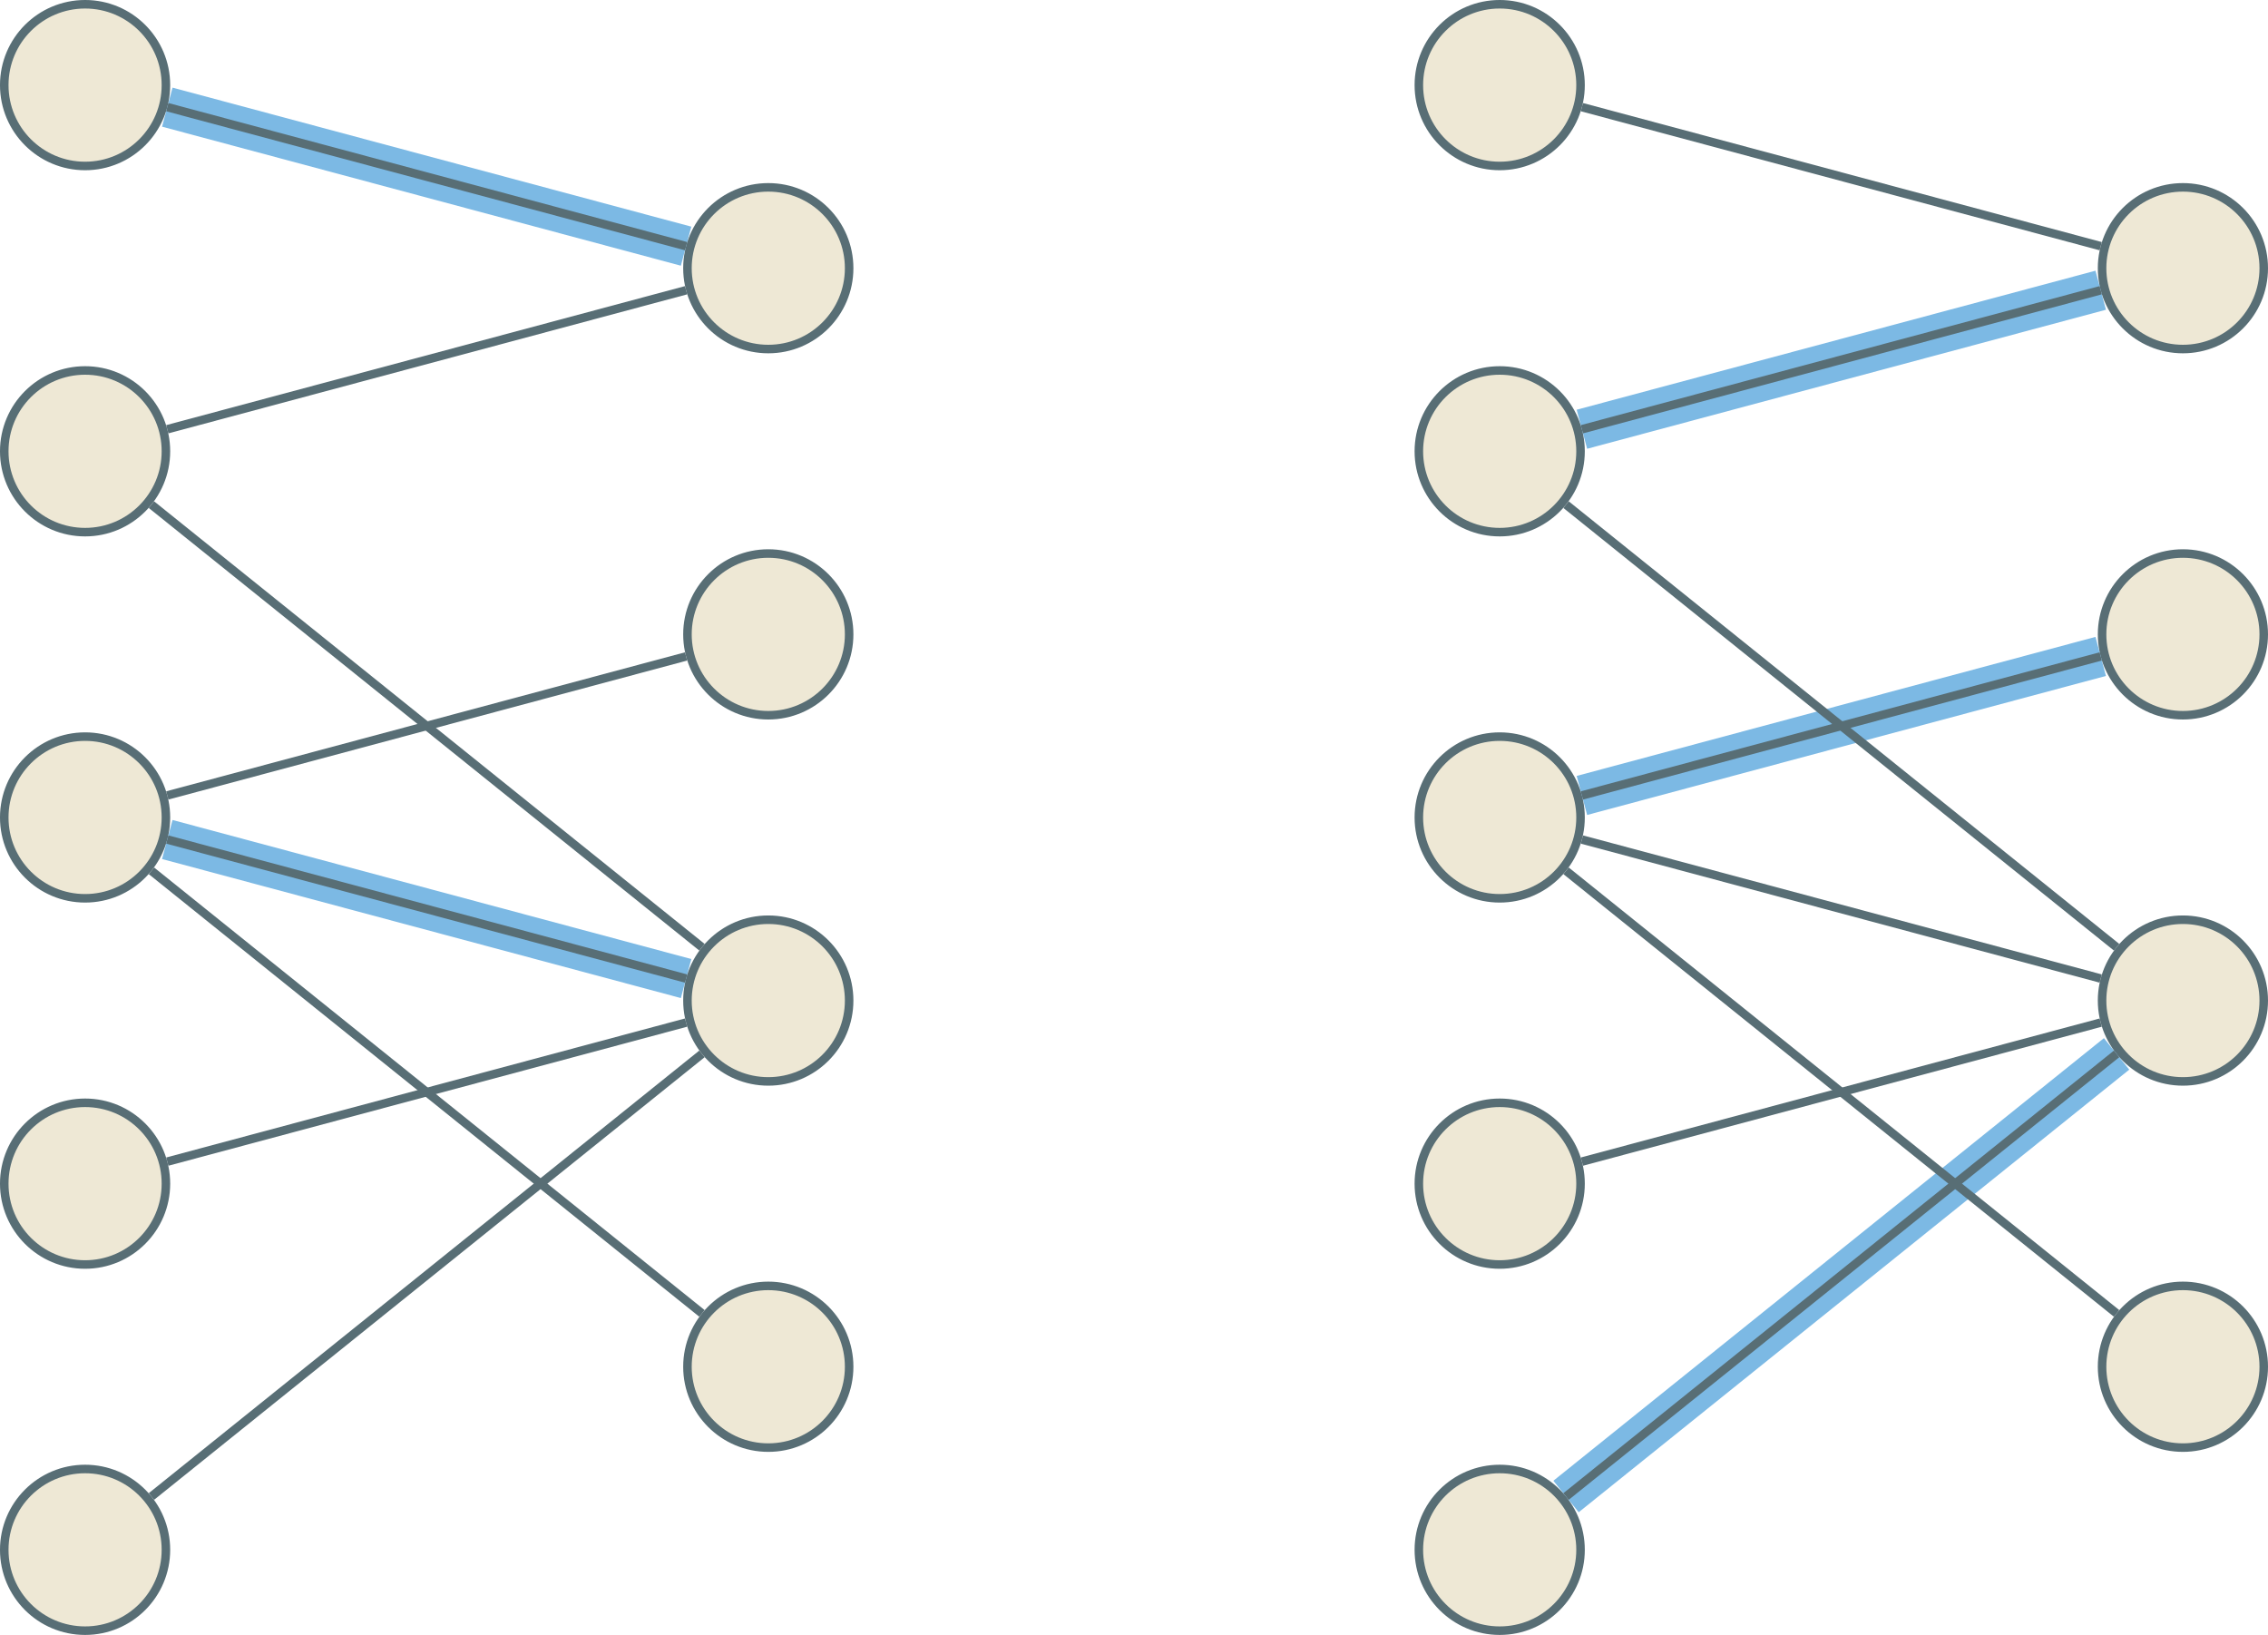
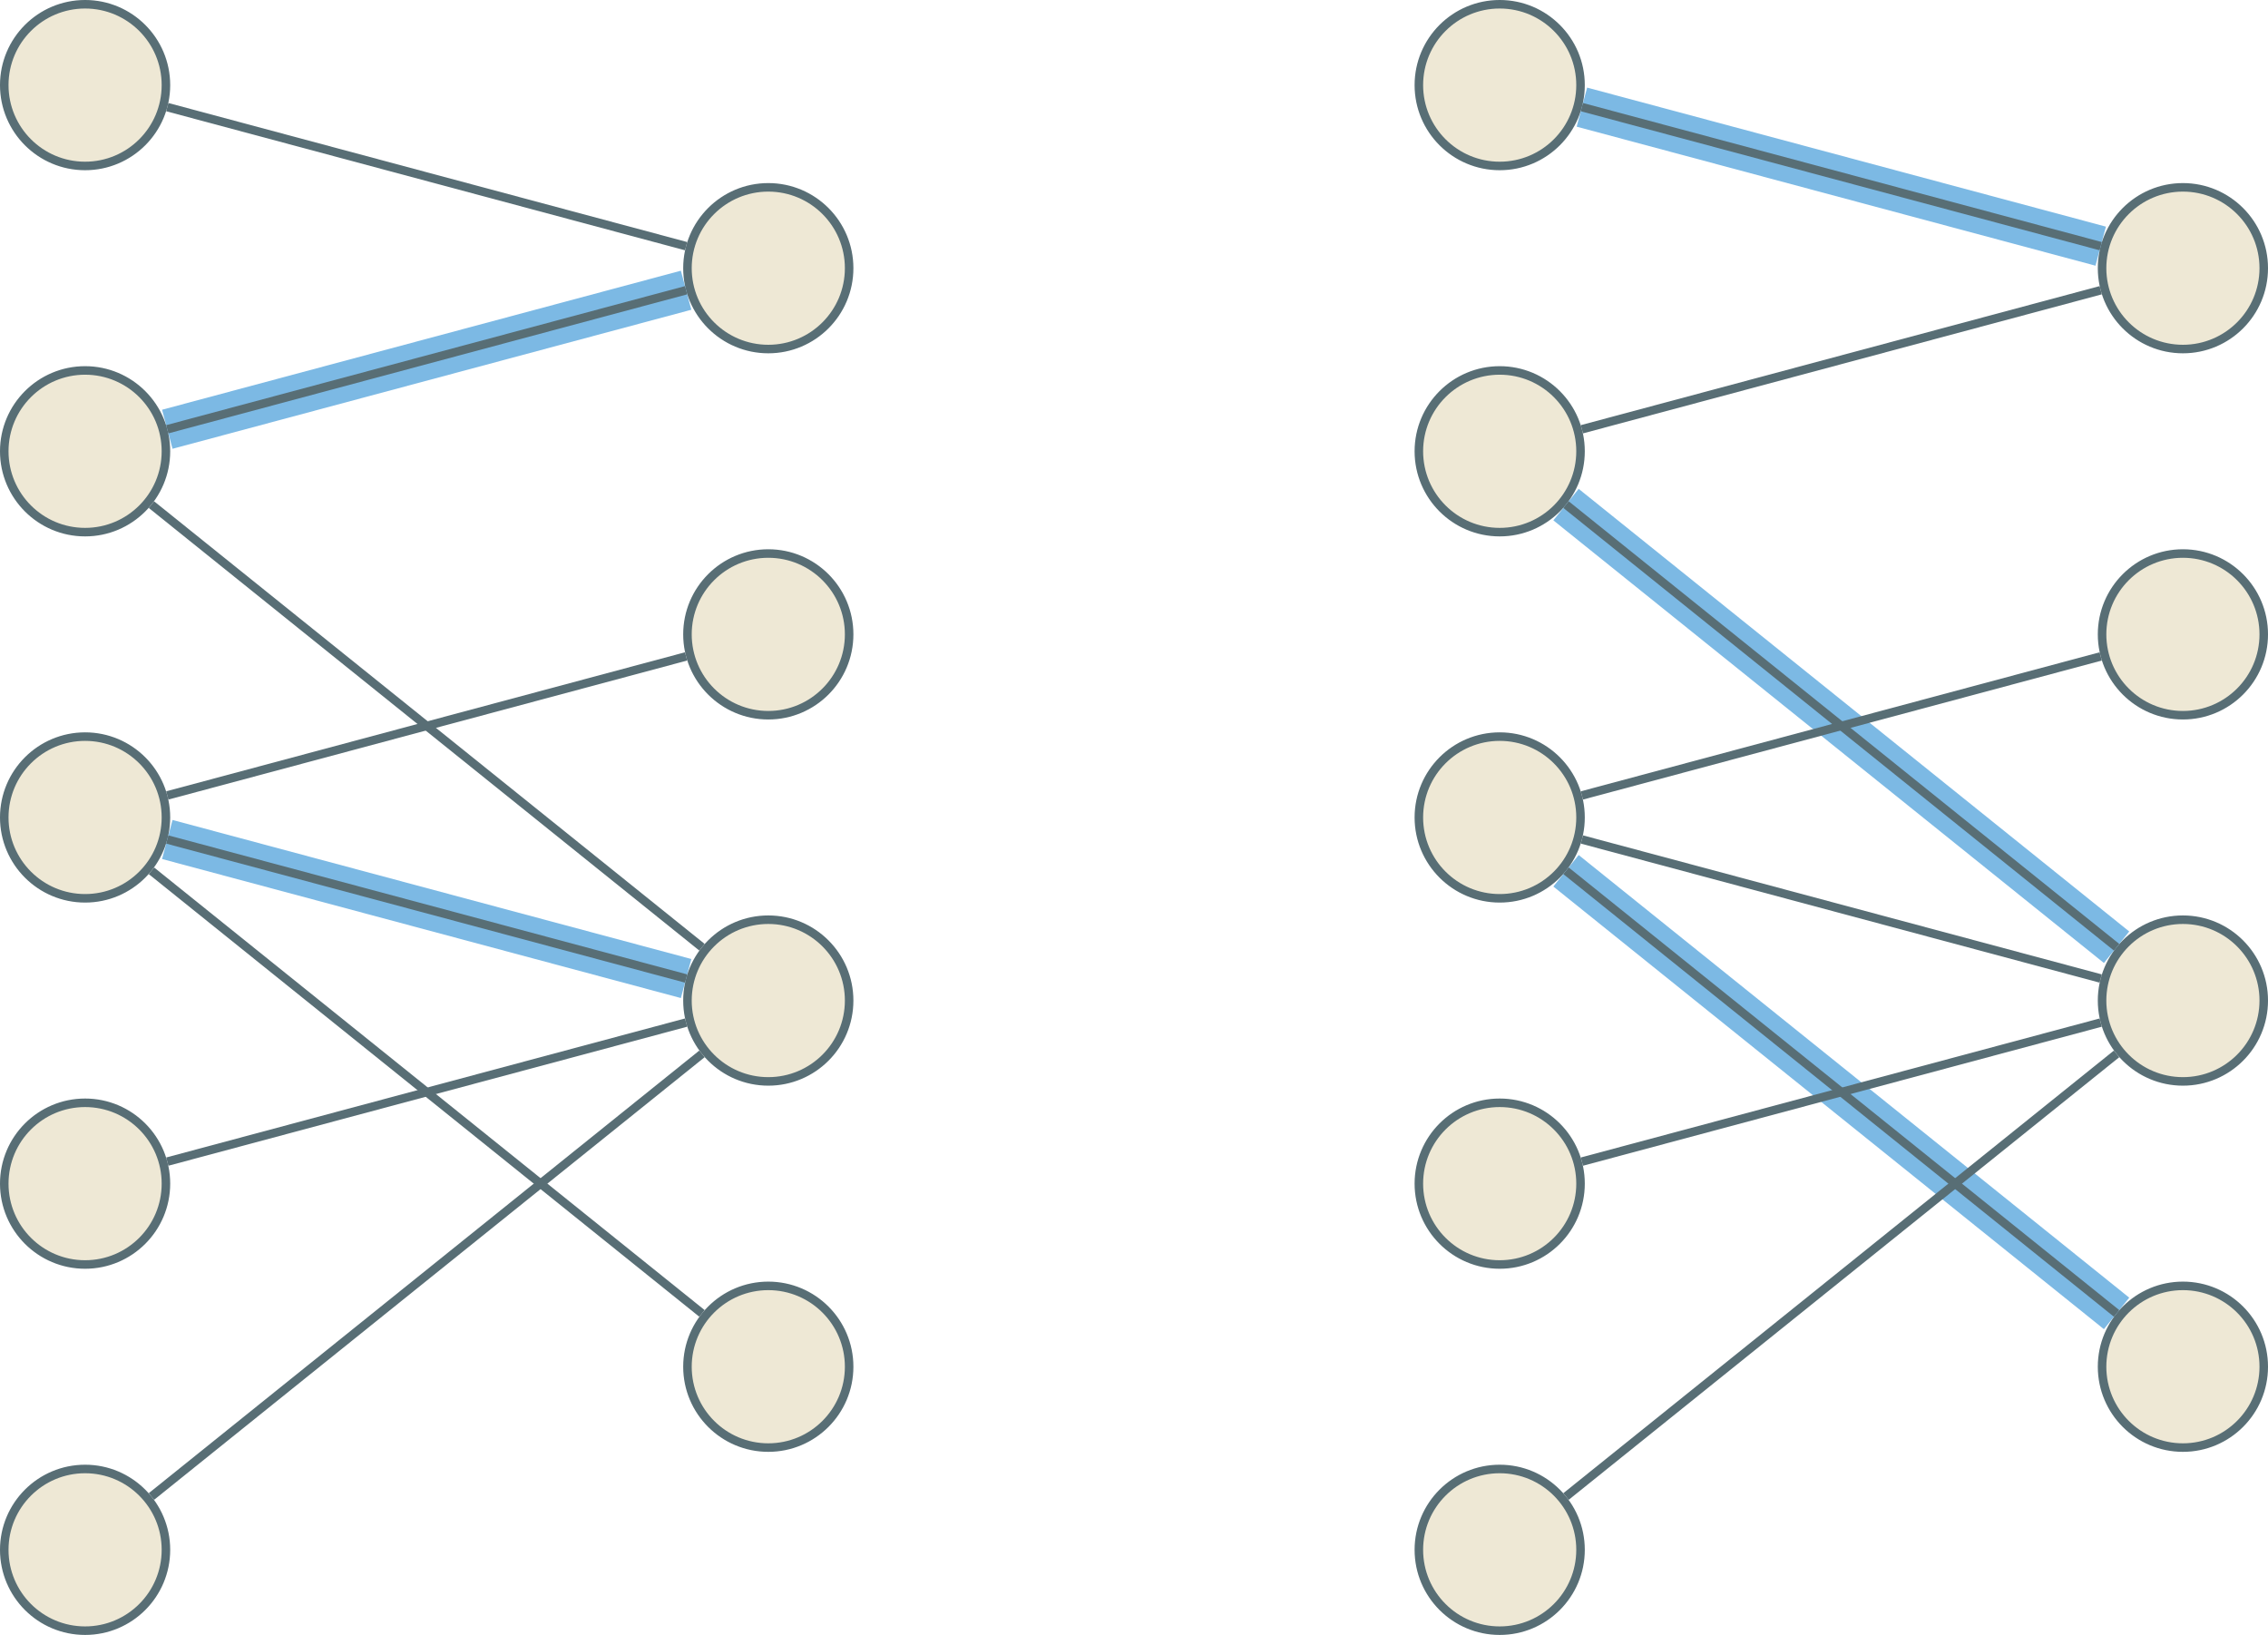
- <svg xmlns="http://www.w3.org/2000/svg" width="318.133pt" height="229.301pt" viewBox="0 0 318.133 229.301" version="1.1" id="svg82">
-   <defs id="defs86" />
-   <g id="g285" transform="translate(-349.7538,-202.0546)">
-     <path fill-rule="nonzero" fill="#eee8d5" fill-opacity="1" stroke-width="1.196" stroke-linecap="butt" stroke-linejoin="miter" stroke="#586e75" stroke-opacity="1" stroke-miterlimit="10" d="m 11.337,-1.875e-4 c 0,6.262 -5.074,11.34 -11.336,11.34 -6.266,0 -11.34,-5.078 -11.34,-11.34 0,-6.262 5.074,-11.34 11.34,-11.34 6.262,0 11.336,5.078 11.336,11.34 z m 0,0" transform="matrix(1,0,0,-1,361.69,213.992)" id="path4" />
-     <path fill-rule="nonzero" fill="#eee8d5" fill-opacity="1" stroke-width="1.196" stroke-linecap="butt" stroke-linejoin="miter" stroke="#586e75" stroke-opacity="1" stroke-miterlimit="10" d="m 107.173,-25.68 c 0,6.266 -5.078,11.34 -11.34,11.34 -6.262,0 -11.34,-5.074 -11.34,-11.34 0,-6.262 5.078,-11.336 11.34,-11.336 6.262,0 11.34,5.074 11.34,11.336 z m 0,0" transform="matrix(1,0,0,-1,361.69,213.992)" id="path6" />
-     <path fill-rule="nonzero" fill="#eee8d5" fill-opacity="1" stroke-width="1.196" stroke-linecap="butt" stroke-linejoin="miter" stroke="#586e75" stroke-opacity="1" stroke-miterlimit="10" d="m 11.337,-51.356 c 0,6.262 -5.074,11.336 -11.336,11.336 -6.266,0 -11.34,-5.074 -11.34,-11.336 0,-6.262 5.074,-11.34 11.34,-11.34 6.262,0 11.336,5.078 11.336,11.34 z m 0,0" transform="matrix(1,0,0,-1,361.69,213.992)" id="path8" />
-     <path fill-rule="nonzero" fill="#eee8d5" fill-opacity="1" stroke-width="1.196" stroke-linecap="butt" stroke-linejoin="miter" stroke="#586e75" stroke-opacity="1" stroke-miterlimit="10" d="m 107.173,-77.035 c 0,6.262 -5.078,11.34 -11.34,11.34 -6.262,0 -11.34,-5.078 -11.34,-11.34 0,-6.262 5.078,-11.34 11.34,-11.34 6.262,0 11.34,5.078 11.34,11.34 z m 0,0" transform="matrix(1,0,0,-1,361.69,213.992)" id="path10" />
-     <path fill-rule="nonzero" fill="#eee8d5" fill-opacity="1" stroke-width="1.196" stroke-linecap="butt" stroke-linejoin="miter" stroke="#586e75" stroke-opacity="1" stroke-miterlimit="10" d="m 11.337,-102.715 c 0,6.262 -5.074,11.34 -11.336,11.34 -6.266,0 -11.34,-5.078 -11.34,-11.34 0,-6.262 5.074,-11.336 11.34,-11.336 6.262,0 11.336,5.074 11.336,11.336 z m 0,0" transform="matrix(1,0,0,-1,361.69,213.992)" id="path12" />
-     <path fill-rule="nonzero" fill="#eee8d5" fill-opacity="1" stroke-width="1.196" stroke-linecap="butt" stroke-linejoin="miter" stroke="#586e75" stroke-opacity="1" stroke-miterlimit="10" d="m 107.173,-128.391 c 0,6.262 -5.078,11.336 -11.34,11.336 -6.262,0 -11.34,-5.074 -11.34,-11.336 0,-6.266 5.078,-11.34 11.34,-11.34 6.262,0 11.34,5.074 11.34,11.34 z m 0,0" transform="matrix(1,0,0,-1,361.69,213.992)" id="path14" />
-     <path fill-rule="nonzero" fill="#eee8d5" fill-opacity="1" stroke-width="1.196" stroke-linecap="butt" stroke-linejoin="miter" stroke="#586e75" stroke-opacity="1" stroke-miterlimit="10" d="m 11.337,-154.071 c 0,6.262 -5.074,11.34 -11.336,11.34 -6.266,0 -11.34,-5.078 -11.34,-11.34 0,-6.262 5.074,-11.34 11.34,-11.34 6.262,0 11.336,5.078 11.336,11.34 z m 0,0" transform="matrix(1,0,0,-1,361.69,213.992)" id="path16" />
-     <path fill-rule="nonzero" fill="#eee8d5" fill-opacity="1" stroke-width="1.196" stroke-linecap="butt" stroke-linejoin="miter" stroke="#586e75" stroke-opacity="1" stroke-miterlimit="10" d="m 107.173,-179.75 c 0,6.262 -5.078,11.34 -11.34,11.34 -6.262,0 -11.34,-5.078 -11.34,-11.34 0,-6.262 5.078,-11.34 11.34,-11.34 6.262,0 11.34,5.078 11.34,11.34 z m 0,0" transform="matrix(1,0,0,-1,361.69,213.992)" id="path18" />
-     <path fill-rule="nonzero" fill="#eee8d5" fill-opacity="1" stroke-width="1.196" stroke-linecap="butt" stroke-linejoin="miter" stroke="#586e75" stroke-opacity="1" stroke-miterlimit="10" d="m 11.337,-205.426 c 0,6.262 -5.074,11.336 -11.336,11.336 -6.266,0 -11.34,-5.074 -11.34,-11.336 0,-6.266 5.074,-11.34 11.34,-11.34 6.262,0 11.336,5.074 11.336,11.34 z m 0,0" transform="matrix(1,0,0,-1,361.69,213.992)" id="path20" />
-     <path fill="none" stroke-width="5.669" stroke-linecap="butt" stroke-linejoin="miter" stroke="#268bd2" stroke-opacity="0.6" stroke-miterlimit="10" d="m 11.529,-3.09 72.773,-19.5" transform="matrix(1,0,0,-1,361.69,213.992)" id="path22" />
-     <path fill="none" stroke-width="5.669" stroke-linecap="butt" stroke-linejoin="miter" stroke="#268bd2" stroke-opacity="0.6" stroke-miterlimit="10" d="m 11.529,-105.805 72.773,-19.5" transform="matrix(1,0,0,-1,361.69,213.992)" id="path24" />
-     <path fill="none" stroke-width="1.196" stroke-linecap="butt" stroke-linejoin="miter" stroke="#586e75" stroke-opacity="1" stroke-miterlimit="10" d="m 11.529,-3.09 72.773,-19.5" transform="matrix(1,0,0,-1,361.69,213.992)" id="path26" />
-     <path fill="none" stroke-width="1.196" stroke-linecap="butt" stroke-linejoin="miter" stroke="#586e75" stroke-opacity="1" stroke-miterlimit="10" d="m 11.529,-48.266 72.773,19.5" transform="matrix(1,0,0,-1,361.69,213.992)" id="path28" />
-     <path fill="none" stroke-width="1.196" stroke-linecap="butt" stroke-linejoin="miter" stroke="#586e75" stroke-opacity="1" stroke-miterlimit="10" d="M 9.302,-58.836 86.529,-120.914" transform="matrix(1,0,0,-1,361.69,213.992)" id="path30" />
-     <path fill="none" stroke-width="1.196" stroke-linecap="butt" stroke-linejoin="miter" stroke="#586e75" stroke-opacity="1" stroke-miterlimit="10" d="m 11.529,-99.625 72.773,19.5" transform="matrix(1,0,0,-1,361.69,213.992)" id="path32" />
-     <path fill="none" stroke-width="1.196" stroke-linecap="butt" stroke-linejoin="miter" stroke="#586e75" stroke-opacity="1" stroke-miterlimit="10" d="m 11.529,-105.805 72.773,-19.5" transform="matrix(1,0,0,-1,361.69,213.992)" id="path34" />
-     <path fill="none" stroke-width="1.196" stroke-linecap="butt" stroke-linejoin="miter" stroke="#586e75" stroke-opacity="1" stroke-miterlimit="10" d="M 9.302,-110.192 86.529,-172.27" transform="matrix(1,0,0,-1,361.69,213.992)" id="path36" />
-     <path fill="none" stroke-width="1.196" stroke-linecap="butt" stroke-linejoin="miter" stroke="#586e75" stroke-opacity="1" stroke-miterlimit="10" d="m 11.529,-150.981 72.773,19.5" transform="matrix(1,0,0,-1,361.69,213.992)" id="path38" />
-     <path fill="none" stroke-width="1.196" stroke-linecap="butt" stroke-linejoin="miter" stroke="#586e75" stroke-opacity="1" stroke-miterlimit="10" d="m 9.302,-197.949 77.227,62.078" transform="matrix(1,0,0,-1,361.69,213.992)" id="path40" />
-     <path fill-rule="nonzero" fill="#eee8d5" fill-opacity="1" stroke-width="1.196" stroke-linecap="butt" stroke-linejoin="miter" stroke="#586e75" stroke-opacity="1" stroke-miterlimit="10" d="m 209.767,-1.875e-4 c 0,6.262 -5.078,11.34 -11.34,11.34 -6.262,0 -11.34,-5.078 -11.34,-11.34 0,-6.262 5.078,-11.34 11.34,-11.34 6.262,0 11.34,5.078 11.34,11.34 z m 0,0" transform="matrix(1,0,0,-1,361.69,213.992)" id="path42" />
-     <path fill-rule="nonzero" fill="#eee8d5" fill-opacity="1" stroke-width="1.196" stroke-linecap="butt" stroke-linejoin="miter" stroke="#586e75" stroke-opacity="1" stroke-miterlimit="10" d="m 305.599,-25.68 c 0,6.266 -5.074,11.34 -11.34,11.34 -6.262,0 -11.336,-5.074 -11.336,-11.34 0,-6.262 5.074,-11.336 11.336,-11.336 6.266,0 11.34,5.074 11.34,11.336 z m 0,0" transform="matrix(1,0,0,-1,361.69,213.992)" id="path44" />
-     <path fill-rule="nonzero" fill="#eee8d5" fill-opacity="1" stroke-width="1.196" stroke-linecap="butt" stroke-linejoin="miter" stroke="#586e75" stroke-opacity="1" stroke-miterlimit="10" d="m 209.767,-51.356 c 0,6.262 -5.078,11.336 -11.34,11.336 -6.262,0 -11.34,-5.074 -11.34,-11.336 0,-6.262 5.078,-11.34 11.34,-11.34 6.262,0 11.34,5.078 11.34,11.34 z m 0,0" transform="matrix(1,0,0,-1,361.69,213.992)" id="path46" />
-     <path fill-rule="nonzero" fill="#eee8d5" fill-opacity="1" stroke-width="1.196" stroke-linecap="butt" stroke-linejoin="miter" stroke="#586e75" stroke-opacity="1" stroke-miterlimit="10" d="m 305.599,-77.035 c 0,6.262 -5.074,11.34 -11.34,11.34 -6.262,0 -11.336,-5.078 -11.336,-11.34 0,-6.262 5.074,-11.34 11.336,-11.34 6.266,0 11.34,5.078 11.34,11.34 z m 0,0" transform="matrix(1,0,0,-1,361.69,213.992)" id="path48" />
-     <path fill-rule="nonzero" fill="#eee8d5" fill-opacity="1" stroke-width="1.196" stroke-linecap="butt" stroke-linejoin="miter" stroke="#586e75" stroke-opacity="1" stroke-miterlimit="10" d="m 209.767,-102.715 c 0,6.262 -5.078,11.34 -11.34,11.34 -6.262,0 -11.34,-5.078 -11.34,-11.34 0,-6.262 5.078,-11.336 11.34,-11.336 6.262,0 11.34,5.074 11.34,11.336 z m 0,0" transform="matrix(1,0,0,-1,361.69,213.992)" id="path50" />
-     <path fill-rule="nonzero" fill="#eee8d5" fill-opacity="1" stroke-width="1.196" stroke-linecap="butt" stroke-linejoin="miter" stroke="#586e75" stroke-opacity="1" stroke-miterlimit="10" d="m 305.599,-128.391 c 0,6.262 -5.074,11.336 -11.34,11.336 -6.262,0 -11.336,-5.074 -11.336,-11.336 0,-6.266 5.074,-11.34 11.336,-11.34 6.266,0 11.34,5.074 11.34,11.34 z m 0,0" transform="matrix(1,0,0,-1,361.69,213.992)" id="path52" />
-     <path fill-rule="nonzero" fill="#eee8d5" fill-opacity="1" stroke-width="1.196" stroke-linecap="butt" stroke-linejoin="miter" stroke="#586e75" stroke-opacity="1" stroke-miterlimit="10" d="m 209.767,-154.071 c 0,6.262 -5.078,11.34 -11.34,11.34 -6.262,0 -11.34,-5.078 -11.34,-11.34 0,-6.262 5.078,-11.34 11.34,-11.34 6.262,0 11.34,5.078 11.34,11.34 z m 0,0" transform="matrix(1,0,0,-1,361.69,213.992)" id="path54" />
-     <path fill-rule="nonzero" fill="#eee8d5" fill-opacity="1" stroke-width="1.196" stroke-linecap="butt" stroke-linejoin="miter" stroke="#586e75" stroke-opacity="1" stroke-miterlimit="10" d="m 305.599,-179.75 c 0,6.262 -5.074,11.34 -11.34,11.34 -6.262,0 -11.336,-5.078 -11.336,-11.34 0,-6.262 5.074,-11.34 11.336,-11.34 6.266,0 11.34,5.078 11.34,11.34 z m 0,0" transform="matrix(1,0,0,-1,361.69,213.992)" id="path56" />
-     <path fill-rule="nonzero" fill="#eee8d5" fill-opacity="1" stroke-width="1.196" stroke-linecap="butt" stroke-linejoin="miter" stroke="#586e75" stroke-opacity="1" stroke-miterlimit="10" d="m 209.767,-205.426 c 0,6.262 -5.078,11.336 -11.34,11.336 -6.262,0 -11.34,-5.074 -11.34,-11.336 0,-6.266 5.078,-11.34 11.34,-11.34 6.262,0 11.34,5.074 11.34,11.34 z m 0,0" transform="matrix(1,0,0,-1,361.69,213.992)" id="path58" />
-     <path fill="none" stroke-width="5.669" stroke-linecap="butt" stroke-linejoin="miter" stroke="#268bd2" stroke-opacity="0.6" stroke-miterlimit="10" d="m 209.958,-48.266 72.773,19.5" transform="matrix(1,0,0,-1,361.69,213.992)" id="path60" />
-     <path fill="none" stroke-width="5.669" stroke-linecap="butt" stroke-linejoin="miter" stroke="#268bd2" stroke-opacity="0.6" stroke-miterlimit="10" d="m 209.958,-99.625 72.773,19.5" transform="matrix(1,0,0,-1,361.69,213.992)" id="path62" />
-     <path fill="none" stroke-width="5.669" stroke-linecap="butt" stroke-linejoin="miter" stroke="#268bd2" stroke-opacity="0.6" stroke-miterlimit="10" d="m 207.732,-197.949 77.227,62.078" transform="matrix(1,0,0,-1,361.69,213.992)" id="path64" />
-     <path fill="none" stroke-width="1.196" stroke-linecap="butt" stroke-linejoin="miter" stroke="#586e75" stroke-opacity="1" stroke-miterlimit="10" d="m 209.958,-3.09 72.773,-19.5" transform="matrix(1,0,0,-1,361.69,213.992)" id="path66" />
-     <path fill="none" stroke-width="1.196" stroke-linecap="butt" stroke-linejoin="miter" stroke="#586e75" stroke-opacity="1" stroke-miterlimit="10" d="m 209.958,-48.266 72.773,19.5" transform="matrix(1,0,0,-1,361.69,213.992)" id="path68" />
-     <path fill="none" stroke-width="1.196" stroke-linecap="butt" stroke-linejoin="miter" stroke="#586e75" stroke-opacity="1" stroke-miterlimit="10" d="m 207.732,-58.836 77.227,-62.078" transform="matrix(1,0,0,-1,361.69,213.992)" id="path70" />
-     <path fill="none" stroke-width="1.196" stroke-linecap="butt" stroke-linejoin="miter" stroke="#586e75" stroke-opacity="1" stroke-miterlimit="10" d="m 209.958,-99.625 72.773,19.5" transform="matrix(1,0,0,-1,361.69,213.992)" id="path72" />
-     <path fill="none" stroke-width="1.196" stroke-linecap="butt" stroke-linejoin="miter" stroke="#586e75" stroke-opacity="1" stroke-miterlimit="10" d="m 209.958,-105.805 72.773,-19.5" transform="matrix(1,0,0,-1,361.69,213.992)" id="path74" />
-     <path fill="none" stroke-width="1.196" stroke-linecap="butt" stroke-linejoin="miter" stroke="#586e75" stroke-opacity="1" stroke-miterlimit="10" d="m 207.732,-110.192 77.227,-62.078" transform="matrix(1,0,0,-1,361.69,213.992)" id="path76" />
-     <path fill="none" stroke-width="1.196" stroke-linecap="butt" stroke-linejoin="miter" stroke="#586e75" stroke-opacity="1" stroke-miterlimit="10" d="m 209.958,-150.981 72.773,19.5" transform="matrix(1,0,0,-1,361.69,213.992)" id="path78" />
-     <path fill="none" stroke-width="1.196" stroke-linecap="butt" stroke-linejoin="miter" stroke="#586e75" stroke-opacity="1" stroke-miterlimit="10" d="m 207.732,-197.949 77.227,62.078" transform="matrix(1,0,0,-1,361.69,213.992)" id="path80" />
+ <svg xmlns="http://www.w3.org/2000/svg" version="1.1" id="svg1" width="424.178" height="305.735" viewBox="0 0 424.178 305.735">
+   <defs id="defs1" />
+   <g id="g1" transform="translate(-195.914,-95.99931)">
+     <g id="g40">
+       <path id="path2" d="M 11.339,0 C 11.339,6.262 6.262,11.339 0,11.339 -6.262,11.339 -11.339,6.262 -11.339,0 c 0,-6.262 5.076,-11.339 11.339,-11.339 6.262,0 11.339,5.076 11.339,11.339 z" style="fill:#eee8d5;fill-opacity:1;fill-rule:nonzero;stroke:#586e75;stroke-width:1.196;stroke-linecap:butt;stroke-linejoin:miter;stroke-miterlimit:10;stroke-dasharray:none;stroke-opacity:1" transform="matrix(1.333333,0,0,-1.333333,211.8293,111.9147)" />
+       <path id="path3" d="m 107.172,-25.678 c 0,6.262 -5.076,11.339 -11.339,11.339 -6.262,0 -11.339,-5.076 -11.339,-11.339 0,-6.262 5.076,-11.339 11.339,-11.339 6.262,0 11.339,5.076 11.339,11.339 z" style="fill:#eee8d5;fill-opacity:1;fill-rule:nonzero;stroke:#586e75;stroke-width:1.196;stroke-linecap:butt;stroke-linejoin:miter;stroke-miterlimit:10;stroke-dasharray:none;stroke-opacity:1" transform="matrix(1.333333,0,0,-1.333333,211.8293,111.9147)" />
+       <path id="path4" d="m 11.339,-51.357 c 0,6.262 -5.076,11.339 -11.339,11.339 -6.262,0 -11.339,-5.076 -11.339,-11.339 0,-6.262 5.076,-11.339 11.339,-11.339 6.262,0 11.339,5.076 11.339,11.339 z" style="fill:#eee8d5;fill-opacity:1;fill-rule:nonzero;stroke:#586e75;stroke-width:1.196;stroke-linecap:butt;stroke-linejoin:miter;stroke-miterlimit:10;stroke-dasharray:none;stroke-opacity:1" transform="matrix(1.333333,0,0,-1.333333,211.8293,111.9147)" />
+       <path id="path5" d="m 107.172,-77.035 c 0,6.262 -5.076,11.339 -11.339,11.339 -6.262,0 -11.339,-5.076 -11.339,-11.339 0,-6.262 5.076,-11.339 11.339,-11.339 6.262,0 11.339,5.076 11.339,11.339 z" style="fill:#eee8d5;fill-opacity:1;fill-rule:nonzero;stroke:#586e75;stroke-width:1.196;stroke-linecap:butt;stroke-linejoin:miter;stroke-miterlimit:10;stroke-dasharray:none;stroke-opacity:1" transform="matrix(1.333333,0,0,-1.333333,211.8293,111.9147)" />
+       <path id="path6" d="m 11.339,-102.714 c 0,6.262 -5.076,11.339 -11.339,11.339 -6.262,0 -11.339,-5.076 -11.339,-11.339 0,-6.262 5.076,-11.339 11.339,-11.339 6.262,0 11.339,5.076 11.339,11.339 z" style="fill:#eee8d5;fill-opacity:1;fill-rule:nonzero;stroke:#586e75;stroke-width:1.196;stroke-linecap:butt;stroke-linejoin:miter;stroke-miterlimit:10;stroke-dasharray:none;stroke-opacity:1" transform="matrix(1.333333,0,0,-1.333333,211.8293,111.9147)" />
+       <path id="path7" d="m 107.172,-128.392 c 0,6.262 -5.076,11.339 -11.339,11.339 -6.262,0 -11.339,-5.076 -11.339,-11.339 0,-6.262 5.076,-11.339 11.339,-11.339 6.262,0 11.339,5.076 11.339,11.339 z" style="fill:#eee8d5;fill-opacity:1;fill-rule:nonzero;stroke:#586e75;stroke-width:1.196;stroke-linecap:butt;stroke-linejoin:miter;stroke-miterlimit:10;stroke-dasharray:none;stroke-opacity:1" transform="matrix(1.333333,0,0,-1.333333,211.8293,111.9147)" />
+       <path id="path8" d="m 11.339,-154.071 c 0,6.262 -5.076,11.339 -11.339,11.339 -6.262,0 -11.339,-5.076 -11.339,-11.339 0,-6.262 5.076,-11.339 11.339,-11.339 6.262,0 11.339,5.076 11.339,11.339 z" style="fill:#eee8d5;fill-opacity:1;fill-rule:nonzero;stroke:#586e75;stroke-width:1.196;stroke-linecap:butt;stroke-linejoin:miter;stroke-miterlimit:10;stroke-dasharray:none;stroke-opacity:1" transform="matrix(1.333333,0,0,-1.333333,211.8293,111.9147)" />
+       <path id="path9" d="m 107.172,-179.749 c 0,6.262 -5.076,11.339 -11.339,11.339 -6.262,0 -11.339,-5.076 -11.339,-11.339 0,-6.262 5.076,-11.339 11.339,-11.339 6.262,0 11.339,5.076 11.339,11.339 z" style="fill:#eee8d5;fill-opacity:1;fill-rule:nonzero;stroke:#586e75;stroke-width:1.196;stroke-linecap:butt;stroke-linejoin:miter;stroke-miterlimit:10;stroke-dasharray:none;stroke-opacity:1" transform="matrix(1.333333,0,0,-1.333333,211.8293,111.9147)" />
+       <path id="path10" d="m 11.339,-205.428 c 0,6.262 -5.076,11.339 -11.339,11.339 -6.262,0 -11.339,-5.076 -11.339,-11.339 0,-6.262 5.076,-11.339 11.339,-11.339 6.262,0 11.339,5.076 11.339,11.339 z" style="fill:#eee8d5;fill-opacity:1;fill-rule:nonzero;stroke:#586e75;stroke-width:1.196;stroke-linecap:butt;stroke-linejoin:miter;stroke-miterlimit:10;stroke-dasharray:none;stroke-opacity:1" transform="matrix(1.333333,0,0,-1.333333,211.8293,111.9147)" />
+       <path id="path11" d="M 11.53,-48.268 84.303,-28.767" style="fill:none;stroke:#268bd2;stroke-width:5.669;stroke-linecap:butt;stroke-linejoin:miter;stroke-miterlimit:10;stroke-dasharray:none;stroke-opacity:0.6" transform="matrix(1.333333,0,0,-1.333333,211.8293,111.9147)" />
+       <path id="path12" d="M 11.53,-105.803 84.303,-125.303" style="fill:none;stroke:#268bd2;stroke-width:5.669;stroke-linecap:butt;stroke-linejoin:miter;stroke-miterlimit:10;stroke-dasharray:none;stroke-opacity:0.6" transform="matrix(1.333333,0,0,-1.333333,211.8293,111.9147)" />
+       <path id="path13" d="M 11.53,-3.089 84.303,-22.589" style="fill:none;stroke:#586e75;stroke-width:1.196;stroke-linecap:butt;stroke-linejoin:miter;stroke-miterlimit:10;stroke-dasharray:none;stroke-opacity:1" transform="matrix(1.333333,0,0,-1.333333,211.8293,111.9147)" />
+       <path id="path14" d="M 11.53,-48.268 84.303,-28.767" style="fill:none;stroke:#586e75;stroke-width:1.196;stroke-linecap:butt;stroke-linejoin:miter;stroke-miterlimit:10;stroke-dasharray:none;stroke-opacity:1" transform="matrix(1.333333,0,0,-1.333333,211.8293,111.9147)" />
+       <path id="path15" d="m 9.303,-58.835 77.227,-62.079" style="fill:none;stroke:#586e75;stroke-width:1.196;stroke-linecap:butt;stroke-linejoin:miter;stroke-miterlimit:10;stroke-dasharray:none;stroke-opacity:1" transform="matrix(1.333333,0,0,-1.333333,211.8293,111.9147)" />
+       <path id="path16" d="M 11.53,-99.625 84.303,-80.124" style="fill:none;stroke:#586e75;stroke-width:1.196;stroke-linecap:butt;stroke-linejoin:miter;stroke-miterlimit:10;stroke-dasharray:none;stroke-opacity:1" transform="matrix(1.333333,0,0,-1.333333,211.8293,111.9147)" />
+       <path id="path17" d="M 11.53,-105.803 84.303,-125.303" style="fill:none;stroke:#586e75;stroke-width:1.196;stroke-linecap:butt;stroke-linejoin:miter;stroke-miterlimit:10;stroke-dasharray:none;stroke-opacity:1" transform="matrix(1.333333,0,0,-1.333333,211.8293,111.9147)" />
+       <path id="path18" d="m 9.303,-110.192 77.227,-62.079" style="fill:none;stroke:#586e75;stroke-width:1.196;stroke-linecap:butt;stroke-linejoin:miter;stroke-miterlimit:10;stroke-dasharray:none;stroke-opacity:1" transform="matrix(1.333333,0,0,-1.333333,211.8293,111.9147)" />
+       <path id="path19" d="m 11.53,-150.981 72.774,19.5" style="fill:none;stroke:#586e75;stroke-width:1.196;stroke-linecap:butt;stroke-linejoin:miter;stroke-miterlimit:10;stroke-dasharray:none;stroke-opacity:1" transform="matrix(1.333333,0,0,-1.333333,211.8293,111.9147)" />
+       <path id="path20" d="m 9.303,-197.95 77.227,62.079" style="fill:none;stroke:#586e75;stroke-width:1.196;stroke-linecap:butt;stroke-linejoin:miter;stroke-miterlimit:10;stroke-dasharray:none;stroke-opacity:1" transform="matrix(1.333333,0,0,-1.333333,211.8293,111.9147)" />
+       <path id="path21" d="m 209.766,0 c 0,6.262 -5.076,11.339 -11.339,11.339 -6.262,0 -11.339,-5.076 -11.339,-11.339 0,-6.262 5.076,-11.339 11.339,-11.339 6.262,0 11.339,5.076 11.339,11.339 z" style="fill:#eee8d5;fill-opacity:1;fill-rule:nonzero;stroke:#586e75;stroke-width:1.196;stroke-linecap:butt;stroke-linejoin:miter;stroke-miterlimit:10;stroke-dasharray:none;stroke-opacity:1" transform="matrix(1.333333,0,0,-1.333333,211.8293,111.9147)" />
+       <path id="path22" d="m 305.6,-25.678 c 0,6.262 -5.076,11.339 -11.339,11.339 -6.262,0 -11.339,-5.076 -11.339,-11.339 0,-6.262 5.076,-11.339 11.339,-11.339 6.262,0 11.339,5.076 11.339,11.339 z" style="fill:#eee8d5;fill-opacity:1;fill-rule:nonzero;stroke:#586e75;stroke-width:1.196;stroke-linecap:butt;stroke-linejoin:miter;stroke-miterlimit:10;stroke-dasharray:none;stroke-opacity:1" transform="matrix(1.333333,0,0,-1.333333,211.8293,111.9147)" />
+       <path id="path23" d="m 209.766,-51.357 c 0,6.262 -5.076,11.339 -11.339,11.339 -6.262,0 -11.339,-5.076 -11.339,-11.339 0,-6.262 5.076,-11.339 11.339,-11.339 6.262,0 11.339,5.076 11.339,11.339 z" style="fill:#eee8d5;fill-opacity:1;fill-rule:nonzero;stroke:#586e75;stroke-width:1.196;stroke-linecap:butt;stroke-linejoin:miter;stroke-miterlimit:10;stroke-dasharray:none;stroke-opacity:1" transform="matrix(1.333333,0,0,-1.333333,211.8293,111.9147)" />
+       <path id="path24" d="m 305.6,-77.035 c 0,6.262 -5.076,11.339 -11.339,11.339 -6.262,0 -11.339,-5.076 -11.339,-11.339 0,-6.262 5.076,-11.339 11.339,-11.339 6.262,0 11.339,5.076 11.339,11.339 z" style="fill:#eee8d5;fill-opacity:1;fill-rule:nonzero;stroke:#586e75;stroke-width:1.196;stroke-linecap:butt;stroke-linejoin:miter;stroke-miterlimit:10;stroke-dasharray:none;stroke-opacity:1" transform="matrix(1.333333,0,0,-1.333333,211.8293,111.9147)" />
+       <path id="path25" d="m 209.766,-102.714 c 0,6.262 -5.076,11.339 -11.339,11.339 -6.262,0 -11.339,-5.076 -11.339,-11.339 0,-6.262 5.076,-11.339 11.339,-11.339 6.262,0 11.339,5.076 11.339,11.339 z" style="fill:#eee8d5;fill-opacity:1;fill-rule:nonzero;stroke:#586e75;stroke-width:1.196;stroke-linecap:butt;stroke-linejoin:miter;stroke-miterlimit:10;stroke-dasharray:none;stroke-opacity:1" transform="matrix(1.333333,0,0,-1.333333,211.8293,111.9147)" />
+       <path id="path26" d="m 305.6,-128.392 c 0,6.262 -5.076,11.339 -11.339,11.339 -6.262,0 -11.339,-5.076 -11.339,-11.339 0,-6.262 5.076,-11.339 11.339,-11.339 6.262,0 11.339,5.076 11.339,11.339 z" style="fill:#eee8d5;fill-opacity:1;fill-rule:nonzero;stroke:#586e75;stroke-width:1.196;stroke-linecap:butt;stroke-linejoin:miter;stroke-miterlimit:10;stroke-dasharray:none;stroke-opacity:1" transform="matrix(1.333333,0,0,-1.333333,211.8293,111.9147)" />
+       <path id="path27" d="m 209.766,-154.071 c 0,6.262 -5.076,11.339 -11.339,11.339 -6.262,0 -11.339,-5.076 -11.339,-11.339 0,-6.262 5.076,-11.339 11.339,-11.339 6.262,0 11.339,5.076 11.339,11.339 z" style="fill:#eee8d5;fill-opacity:1;fill-rule:nonzero;stroke:#586e75;stroke-width:1.196;stroke-linecap:butt;stroke-linejoin:miter;stroke-miterlimit:10;stroke-dasharray:none;stroke-opacity:1" transform="matrix(1.333333,0,0,-1.333333,211.8293,111.9147)" />
+       <path id="path28" d="m 305.6,-179.749 c 0,6.262 -5.076,11.339 -11.339,11.339 -6.262,0 -11.339,-5.076 -11.339,-11.339 0,-6.262 5.076,-11.339 11.339,-11.339 6.262,0 11.339,5.076 11.339,11.339 z" style="fill:#eee8d5;fill-opacity:1;fill-rule:nonzero;stroke:#586e75;stroke-width:1.196;stroke-linecap:butt;stroke-linejoin:miter;stroke-miterlimit:10;stroke-dasharray:none;stroke-opacity:1" transform="matrix(1.333333,0,0,-1.333333,211.8293,111.9147)" />
+       <path id="path29" d="m 209.766,-205.428 c 0,6.262 -5.076,11.339 -11.339,11.339 -6.262,0 -11.339,-5.076 -11.339,-11.339 0,-6.262 5.076,-11.339 11.339,-11.339 6.262,0 11.339,5.076 11.339,11.339 z" style="fill:#eee8d5;fill-opacity:1;fill-rule:nonzero;stroke:#586e75;stroke-width:1.196;stroke-linecap:butt;stroke-linejoin:miter;stroke-miterlimit:10;stroke-dasharray:none;stroke-opacity:1" transform="matrix(1.333333,0,0,-1.333333,211.8293,111.9147)" />
+       <path id="path30" d="m 209.957,-3.089 72.774,-19.5" style="fill:none;stroke:#268bd2;stroke-width:5.669;stroke-linecap:butt;stroke-linejoin:miter;stroke-miterlimit:10;stroke-dasharray:none;stroke-opacity:0.6" transform="matrix(1.333333,0,0,-1.333333,211.8293,111.9147)" />
+       <path id="path31" d="m 207.73,-58.835 77.227,-62.079" style="fill:none;stroke:#268bd2;stroke-width:5.669;stroke-linecap:butt;stroke-linejoin:miter;stroke-miterlimit:10;stroke-dasharray:none;stroke-opacity:0.6" transform="matrix(1.333333,0,0,-1.333333,211.8293,111.9147)" />
+       <path id="path32" d="m 207.73,-110.192 77.227,-62.079" style="fill:none;stroke:#268bd2;stroke-width:5.669;stroke-linecap:butt;stroke-linejoin:miter;stroke-miterlimit:10;stroke-dasharray:none;stroke-opacity:0.6" transform="matrix(1.333333,0,0,-1.333333,211.8293,111.9147)" />
+       <path id="path33" d="m 209.957,-3.089 72.774,-19.5" style="fill:none;stroke:#586e75;stroke-width:1.196;stroke-linecap:butt;stroke-linejoin:miter;stroke-miterlimit:10;stroke-dasharray:none;stroke-opacity:1" transform="matrix(1.333333,0,0,-1.333333,211.8293,111.9147)" />
+       <path id="path34" d="m 209.957,-48.268 72.774,19.5" style="fill:none;stroke:#586e75;stroke-width:1.196;stroke-linecap:butt;stroke-linejoin:miter;stroke-miterlimit:10;stroke-dasharray:none;stroke-opacity:1" transform="matrix(1.333333,0,0,-1.333333,211.8293,111.9147)" />
+       <path id="path35" d="m 207.73,-58.835 77.227,-62.079" style="fill:none;stroke:#586e75;stroke-width:1.196;stroke-linecap:butt;stroke-linejoin:miter;stroke-miterlimit:10;stroke-dasharray:none;stroke-opacity:1" transform="matrix(1.333333,0,0,-1.333333,211.8293,111.9147)" />
+       <path id="path36" d="m 209.957,-99.625 72.774,19.5" style="fill:none;stroke:#586e75;stroke-width:1.196;stroke-linecap:butt;stroke-linejoin:miter;stroke-miterlimit:10;stroke-dasharray:none;stroke-opacity:1" transform="matrix(1.333333,0,0,-1.333333,211.8293,111.9147)" />
+       <path id="path37" d="m 209.957,-105.803 72.774,-19.5" style="fill:none;stroke:#586e75;stroke-width:1.196;stroke-linecap:butt;stroke-linejoin:miter;stroke-miterlimit:10;stroke-dasharray:none;stroke-opacity:1" transform="matrix(1.333333,0,0,-1.333333,211.8293,111.9147)" />
+       <path id="path38" d="m 207.73,-110.192 77.227,-62.079" style="fill:none;stroke:#586e75;stroke-width:1.196;stroke-linecap:butt;stroke-linejoin:miter;stroke-miterlimit:10;stroke-dasharray:none;stroke-opacity:1" transform="matrix(1.333333,0,0,-1.333333,211.8293,111.9147)" />
+       <path id="path39" d="m 209.957,-150.981 72.774,19.5" style="fill:none;stroke:#586e75;stroke-width:1.196;stroke-linecap:butt;stroke-linejoin:miter;stroke-miterlimit:10;stroke-dasharray:none;stroke-opacity:1" transform="matrix(1.333333,0,0,-1.333333,211.8293,111.9147)" />
+       <path id="path40" d="m 207.73,-197.95 77.227,62.079" style="fill:none;stroke:#586e75;stroke-width:1.196;stroke-linecap:butt;stroke-linejoin:miter;stroke-miterlimit:10;stroke-dasharray:none;stroke-opacity:1" transform="matrix(1.333333,0,0,-1.333333,211.8293,111.9147)" />
+     </g>
  </g>
</svg>
